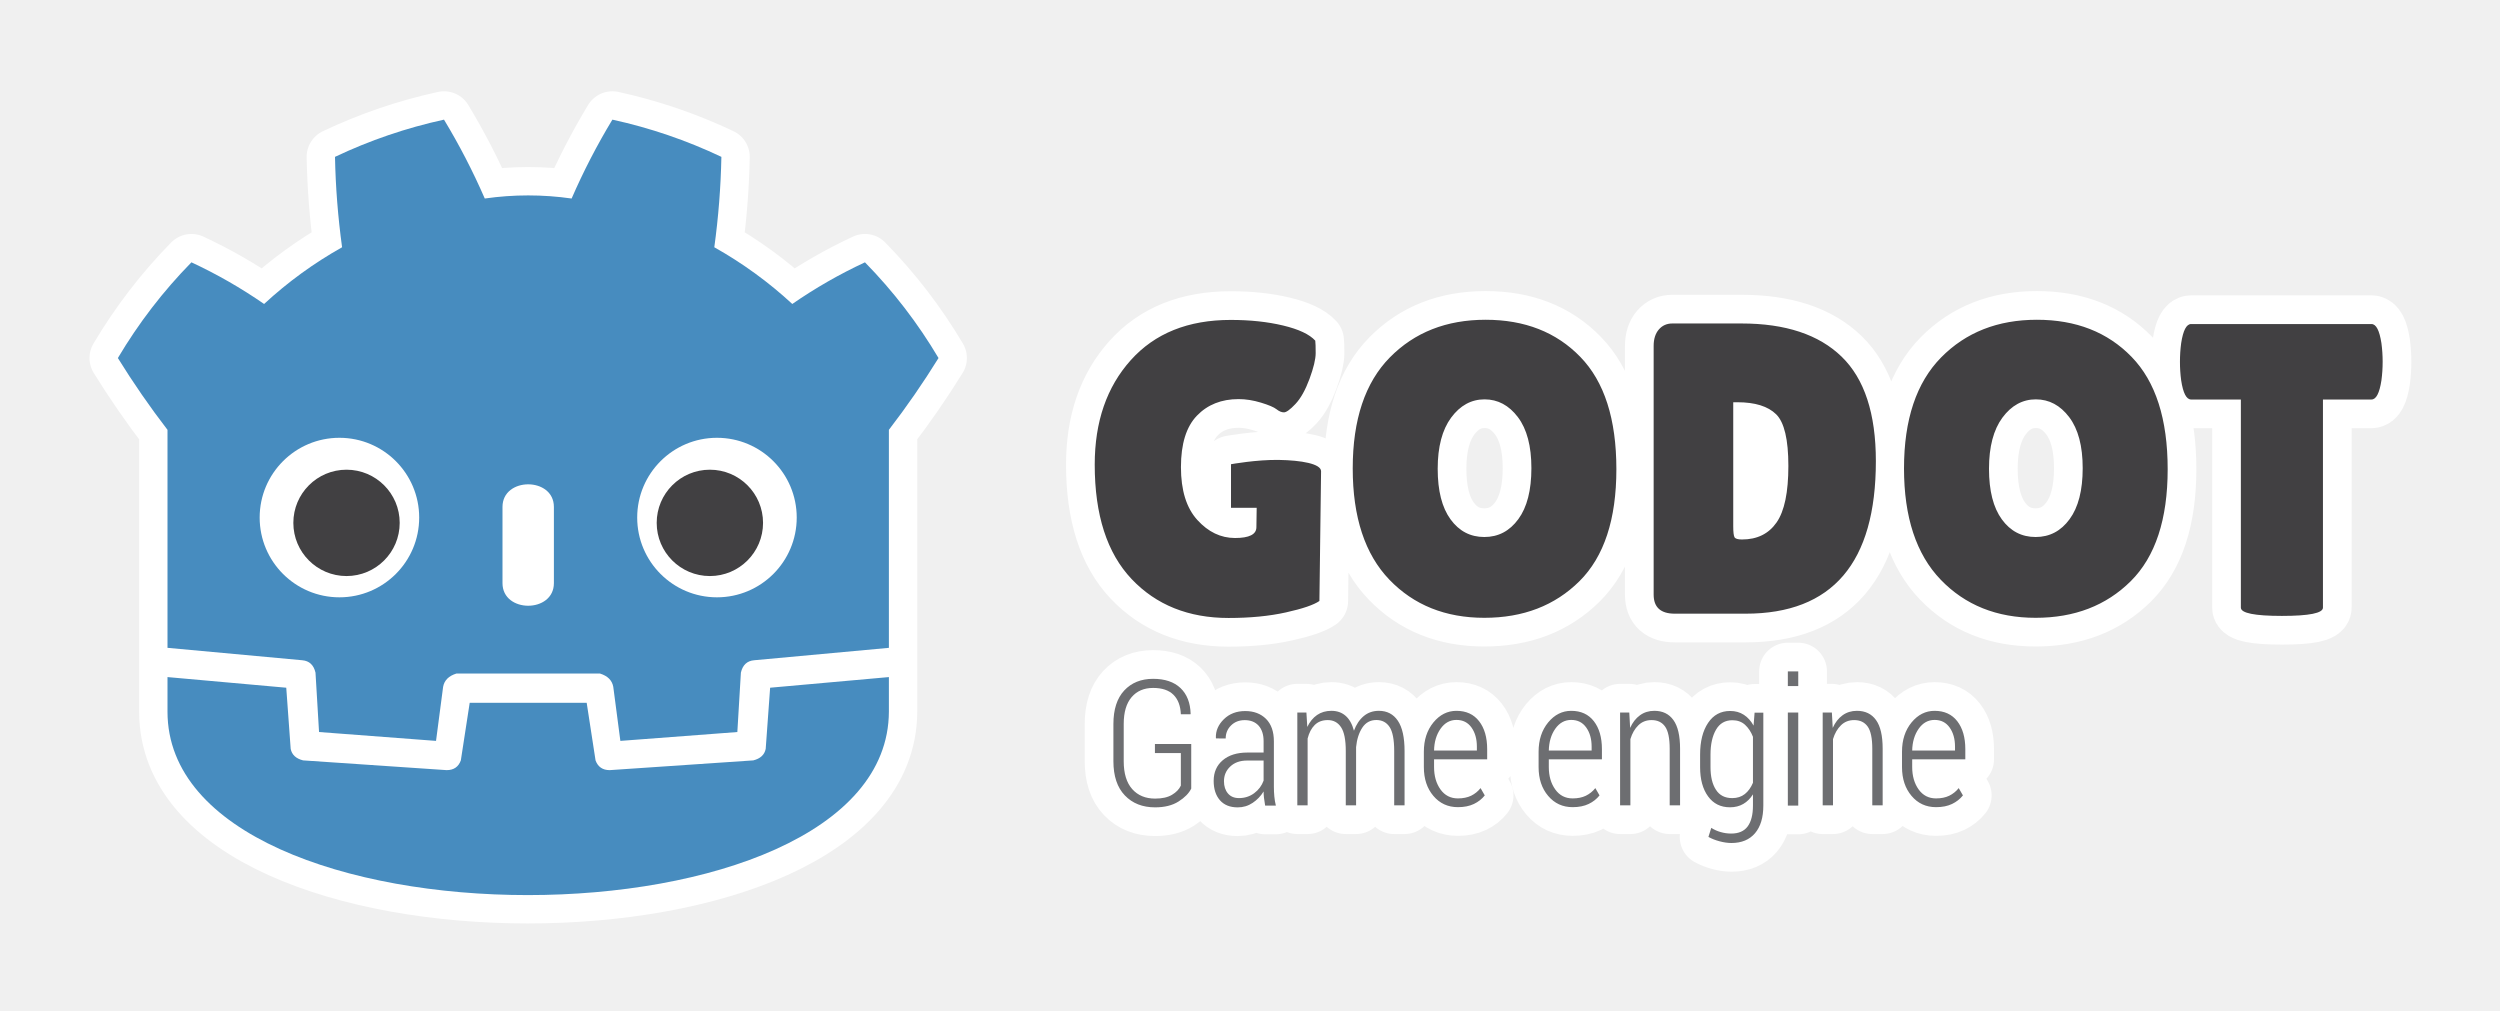
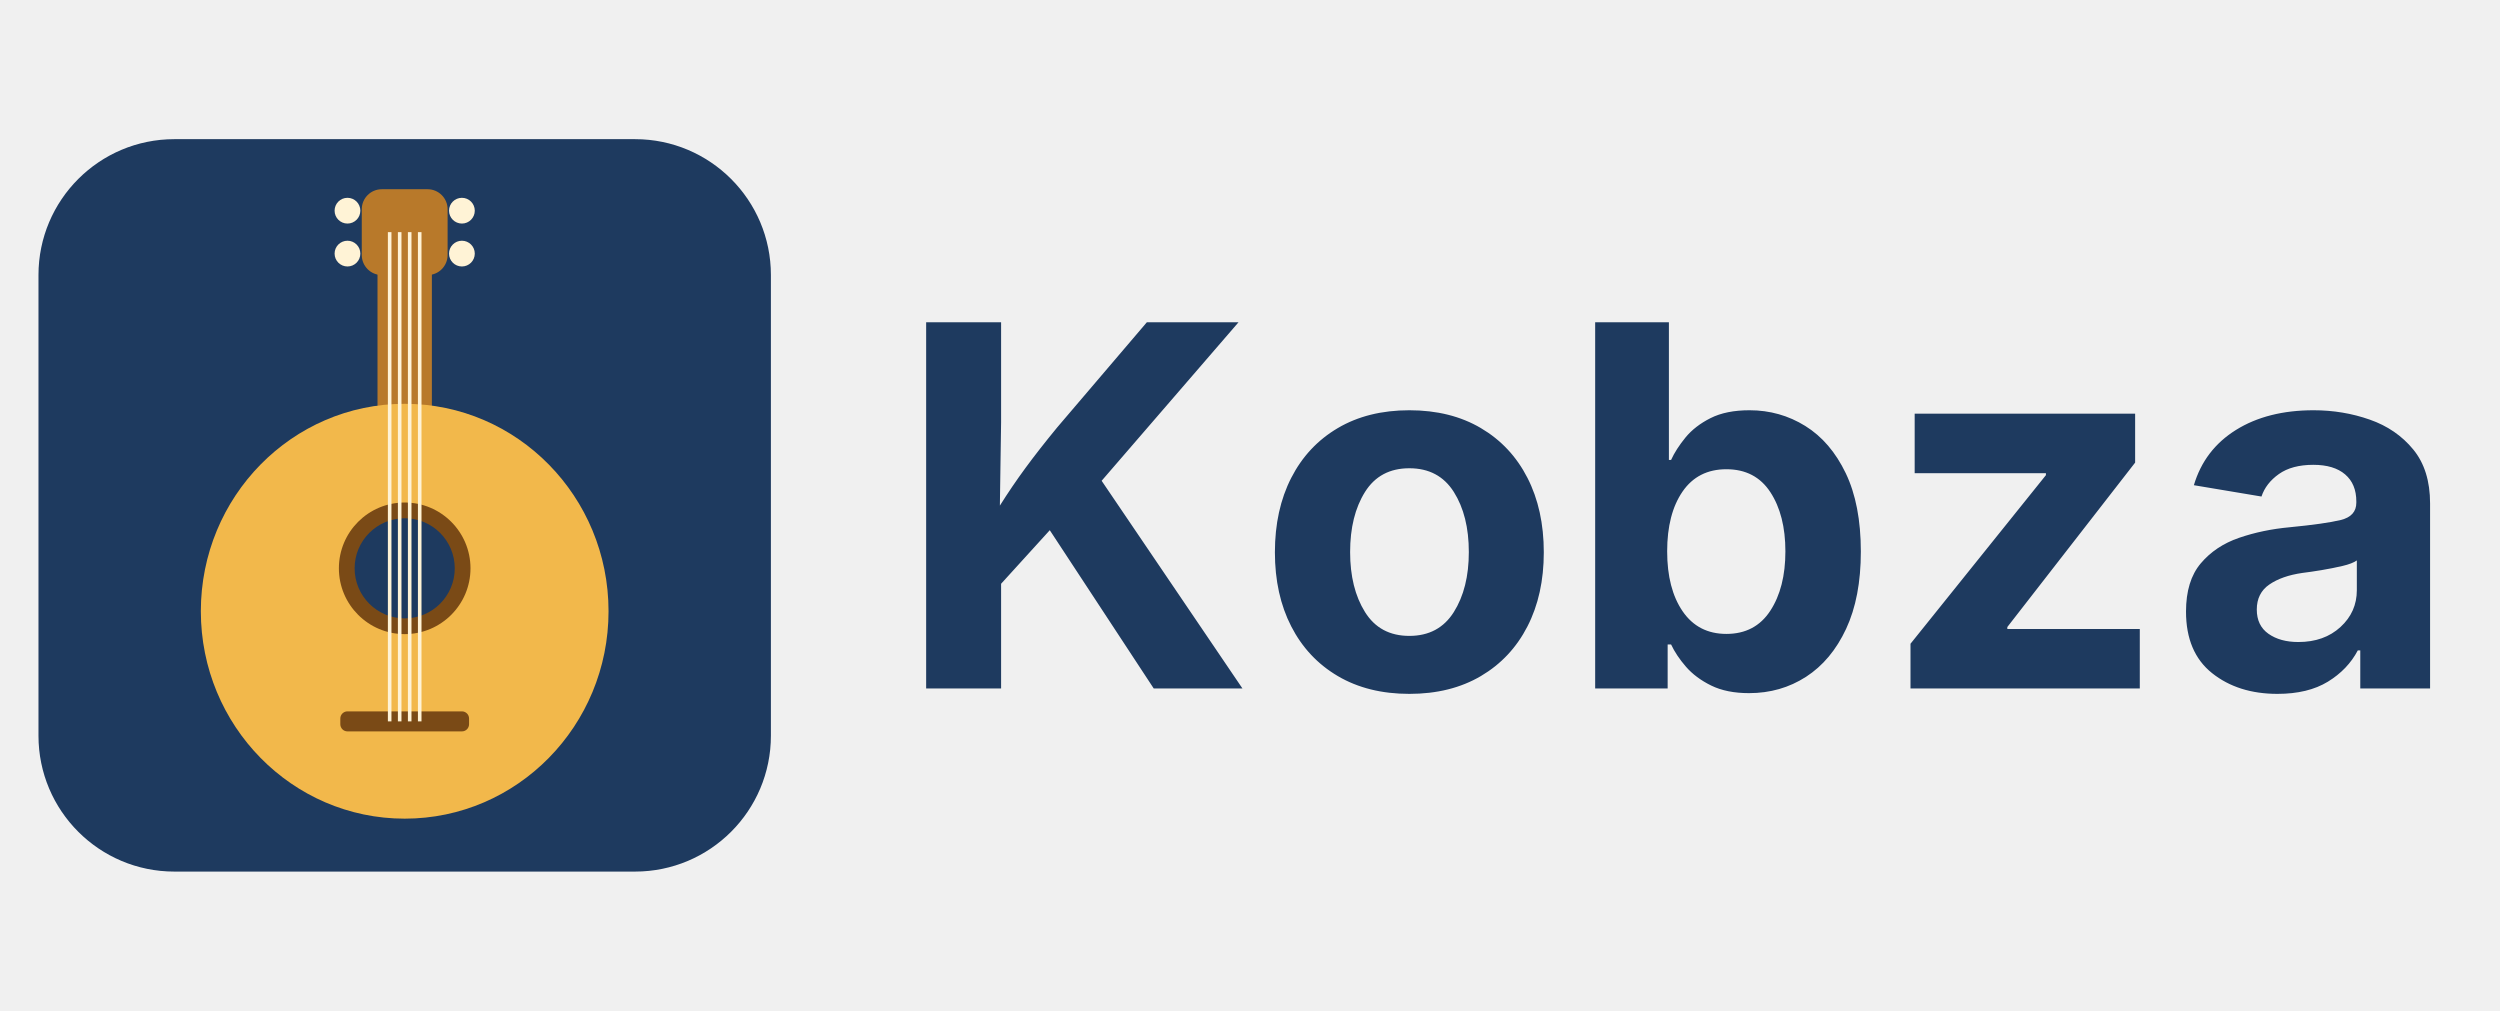
<svg xmlns="http://www.w3.org/2000/svg" width="1024" height="414">
-   <path stroke="#fff" stroke-linejoin="round" stroke-width="23.5" d="M523.82 188.382c-9.142-.142-19.603 1.764-19.603 1.764v17.842h10.52l-.117 7.953c0 2.946-2.92 4.427-8.747 4.427-5.831 0-10.982-2.47-15.45-7.395-4.48-4.932-6.708-12.141-6.708-21.64 0-9.519 2.176-16.537 6.536-21.065 4.35-4.524 10.05-6.794 17.064-6.794 2.946 0 5.996.476 9.168 1.445 3.174.962 5.293 1.863 6.375 2.707 1.072.867 2.09 1.277 3.056 1.277.96 0 2.513-1.122 4.66-3.392 2.153-2.263 4.082-5.693 5.782-10.267 1.694-4.598 2.543-8.122 2.543-10.621 0-2.48-.054-4.19-.164-5.092-2.379-2.603-6.767-4.666-13.168-6.2-6.39-1.53-13.552-2.289-21.476-2.289-17.438 0-31.073 5.49-40.92 16.47-9.855 10.982-14.773 25.24-14.773 42.79 0 20.607 5.035 36.227 15.103 46.868 10.085 10.64 23.327 15.953 39.743 15.953 8.827 0 16.664-.76 23.51-2.289 6.853-1.523 11.41-3.088 13.676-4.67l.68-53.137c0-3.087-8.149-4.488-17.29-4.645zm84.247-24.804c-5.431 0-9.98 2.496-13.671 7.47-3.672 4.98-5.517 11.969-5.517 20.963 0 9.013 1.754 15.914 5.27 20.722 3.508 4.823 8.117 7.225 13.835 7.225 5.715 0 10.358-2.432 13.924-7.313q5.351-7.293 5.353-20.884c0-9.054-1.846-16.023-5.524-20.89q-5.51-7.292-13.67-7.293m-.083 89.477c-15.9 0-28.868-5.203-38.89-15.61q-15.016-15.624-15.017-45.592c0-19.992 5.063-35.128 15.191-45.435 10.131-10.293 23.209-15.444 39.228-15.444 16.016 0 28.954 5.058 38.795 15.204 9.858 10.126 14.778 25.477 14.778 46.009 0 20.546-5.034 35.828-15.114 45.856-10.08 10.008-23.062 15.012-38.971 15.012m101.95-88.298v50.788c0 2.37.176 3.866.515 4.493.337.624 1.358.937 3.052.937 6.232 0 10.954-2.328 14.181-6.97 3.235-4.636 4.835-12.356 4.835-23.168 0-10.817-1.674-17.865-5-21.139-3.344-3.283-8.64-4.94-15.884-4.94zm-32.599 78.798V141.681c0-2.832.704-5.067 2.126-6.724 1.413-1.632 3.25-2.461 5.521-2.461h28.357c17.994 0 31.664 4.54 40.994 13.597 9.347 9.054 14.02 23.31 14.02 42.784 0 41.66-17.778 62.486-53.326 62.486h-29.03c-5.769 0-8.662-2.597-8.662-7.808m156.544-79.977c-5.432 0-9.994 2.496-13.678 7.47q-5.507 7.471-5.508 20.963c0 9.013 1.758 15.914 5.262 20.722 3.505 4.823 8.119 7.225 13.837 7.225 5.717 0 10.363-2.432 13.924-7.313q5.354-7.293 5.355-20.884c0-9.054-1.843-16.023-5.522-20.89-3.68-4.861-8.23-7.293-13.67-7.293m-.087 89.477q-23.86 0-38.88-15.61-15.03-15.624-15.03-45.592c0-19.992 5.065-35.128 15.191-45.435 10.139-10.293 23.209-15.444 39.233-15.444 16.02 0 28.946 5.058 38.8 15.204 9.85 10.126 14.772 25.477 14.772 46.009 0 20.546-5.037 35.828-15.115 45.856-10.076 10.008-23.07 15.012-38.971 15.012m117.69-4.17c0 2.251-5.597 3.392-16.809 3.392-11.202 0-16.815-1.141-16.815-3.392v-85.248h-20.371c-1.928 0-3.286-2.597-4.077-7.818a56 56 0 0 1-.501-7.636c0-2.592.162-5.146.501-7.636.79-5.205 2.15-7.823 4.077-7.823h73.864c1.924 0 3.277 2.617 4.078 7.823.333 2.49.505 5.043.505 7.636 0 2.608-.172 5.152-.505 7.637-.8 5.22-2.154 7.817-4.078 7.817h-19.87z" />
-   <path fill="#414042" d="M523.82 188.382c-9.142-.142-19.603 1.764-19.603 1.764v17.842h10.52l-.117 7.953c0 2.946-2.92 4.427-8.747 4.427-5.831 0-10.982-2.47-15.45-7.395-4.48-4.932-6.708-12.141-6.708-21.64 0-9.519 2.176-16.537 6.536-21.065 4.35-4.524 10.05-6.794 17.064-6.794 2.946 0 5.996.476 9.168 1.445 3.174.962 5.293 1.863 6.375 2.707 1.072.867 2.09 1.277 3.056 1.277.96 0 2.513-1.122 4.66-3.392 2.153-2.263 4.082-5.693 5.782-10.267 1.694-4.598 2.543-8.122 2.543-10.621 0-2.48-.054-4.19-.164-5.092-2.379-2.603-6.767-4.666-13.168-6.2-6.39-1.53-13.552-2.289-21.476-2.289-17.438 0-31.073 5.49-40.92 16.47-9.855 10.982-14.773 25.24-14.773 42.79 0 20.607 5.035 36.227 15.103 46.868 10.085 10.64 23.327 15.953 39.743 15.953 8.827 0 16.664-.76 23.51-2.289 6.853-1.523 11.41-3.088 13.676-4.67l.68-53.137c0-3.087-8.149-4.488-17.29-4.645m84.247-24.804c-5.431 0-9.98 2.496-13.671 7.47-3.672 4.98-5.517 11.969-5.517 20.963 0 9.013 1.754 15.914 5.27 20.722 3.508 4.823 8.117 7.225 13.835 7.225 5.715 0 10.358-2.432 13.924-7.313q5.351-7.293 5.353-20.884c0-9.054-1.846-16.023-5.524-20.89q-5.51-7.292-13.67-7.293m-.083 89.477c-15.9 0-28.868-5.203-38.89-15.61q-15.016-15.624-15.017-45.592c0-19.992 5.063-35.128 15.191-45.435 10.131-10.293 23.209-15.444 39.228-15.444 16.016 0 28.954 5.058 38.795 15.204 9.858 10.126 14.778 25.477 14.778 46.009 0 20.546-5.034 35.828-15.114 45.856-10.08 10.008-23.062 15.012-38.971 15.012m101.95-88.298v50.788c0 2.37.176 3.866.515 4.493.337.624 1.358.937 3.052.937 6.232 0 10.954-2.328 14.181-6.97 3.235-4.636 4.835-12.356 4.835-23.168 0-10.817-1.674-17.865-5-21.139-3.344-3.283-8.64-4.94-15.884-4.94zm-32.599 78.798V141.681c0-2.832.704-5.067 2.126-6.724 1.413-1.632 3.25-2.461 5.521-2.461h28.357c17.994 0 31.664 4.54 40.994 13.597 9.347 9.054 14.02 23.31 14.02 42.784 0 41.66-17.778 62.486-53.326 62.486h-29.03c-5.769 0-8.662-2.597-8.662-7.808m156.544-79.977c-5.432 0-9.994 2.496-13.678 7.47q-5.507 7.471-5.508 20.963c0 9.013 1.758 15.914 5.262 20.722 3.505 4.823 8.119 7.225 13.837 7.225 5.717 0 10.363-2.432 13.924-7.313q5.354-7.293 5.355-20.884c0-9.054-1.843-16.023-5.522-20.89-3.68-4.861-8.23-7.293-13.67-7.293m-.087 89.477q-23.86 0-38.88-15.61-15.03-15.624-15.03-45.592c0-19.992 5.065-35.128 15.191-45.435 10.139-10.293 23.209-15.444 39.233-15.444 16.02 0 28.946 5.058 38.8 15.204 9.85 10.126 14.772 25.477 14.772 46.009 0 20.546-5.037 35.828-15.115 45.856-10.076 10.008-23.07 15.012-38.971 15.012m117.69-4.17c0 2.251-5.597 3.392-16.809 3.392-11.202 0-16.815-1.141-16.815-3.392v-85.248h-20.371c-1.928 0-3.286-2.597-4.077-7.818a56 56 0 0 1-.501-7.636c0-2.592.162-5.146.501-7.636.79-5.205 2.15-7.823 4.077-7.823h73.864c1.924 0 3.277 2.617 4.078 7.823.333 2.49.505 5.043.505 7.636 0 2.608-.172 5.152-.505 7.637-.8 5.22-2.154 7.817-4.078 7.817h-19.87z" />
-   <path stroke="#fff" stroke-linejoin="round" stroke-width="23.5" d="M487.93 322.997c-.94 1.926-2.664 3.691-5.188 5.289-2.52 1.607-5.722 2.406-9.611 2.406-5.132 0-9.259-1.617-12.394-4.887-3.122-3.243-4.686-7.92-4.686-14.022V296.57c0-5.97 1.473-10.548 4.431-13.743 2.95-3.17 6.903-4.78 11.84-4.78 4.824 0 8.564 1.27 11.212 3.781 2.639 2.519 4.025 6.038 4.146 10.532l-.066.2h-3.94c-.14-3.443-1.14-6.101-3.022-7.979-1.871-1.861-4.655-2.803-8.33-2.803-3.72 0-6.668 1.259-8.823 3.785-2.15 2.518-3.224 6.17-3.224 10.968v15.301q.001 7.462 3.476 11.382c2.316 2.592 5.438 3.892 9.38 3.892 2.876 0 5.19-.51 6.92-1.554 1.738-1.028 2.942-2.285 3.624-3.775V308.45h-10.618v-3.704h14.873zm19.557 3.902c2.336 0 4.416-.661 6.232-2.01 1.82-1.353 3.096-3.063 3.852-5.146v-8.224h-6.756q-4.31 0-6.896 2.442c-1.726 1.617-2.581 3.637-2.581 6.037 0 2.03.534 3.696 1.616 4.981 1.08 1.289 2.59 1.92 4.533 1.92m10.715 3.068a99 99 0 0 1-.48-3.225 22 22 0 0 1-.15-2.562 14.9 14.9 0 0 1-4.483 4.675c-1.836 1.236-3.878 1.848-6.128 1.848-3.147 0-5.567-.975-7.28-2.927-1.702-1.96-2.563-4.6-2.563-7.936 0-3.523 1.237-6.35 3.72-8.448 2.48-2.098 5.85-3.147 10.09-3.147h6.643v-4.672c0-2.686-.686-4.802-2.032-6.331-1.375-1.51-3.264-2.275-5.701-2.275-2.268 0-4.139.722-5.608 2.182-1.463 1.45-2.19 3.224-2.19 5.337l-3.944-.035-.07-.206c-.11-2.866.973-5.4 3.261-7.646 2.279-2.24 5.203-3.352 8.761-3.352 3.517 0 6.347 1.069 8.509 3.2q3.224 3.227 3.226 9.21v18.645c0 1.358.064 2.677.183 3.936a25 25 0 0 0 .627 3.729zm16.905-38.108.36 5.9c1-2.112 2.339-3.739 3.998-4.896q2.498-1.711 5.874-1.711c2.296 0 4.232.668 5.794 2.02 1.562 1.347 2.714 3.387 3.446 6.127.938-2.529 2.264-4.528 3.986-5.975 1.722-1.45 3.812-2.172 6.23-2.172 3.335 0 5.923 1.35 7.755 4.05 1.841 2.705 2.759 6.856 2.759 12.464v22.207h-4.246v-22.28c0-4.663-.645-7.946-1.9-9.834-1.261-1.89-3.071-2.842-5.41-2.842-2.462 0-4.384 1.04-5.767 3.152-1.375 2.112-2.223 4.754-2.531 7.945v23.86h-4.224v-22.258c0-4.554-.639-7.812-1.945-9.759-1.299-1.946-3.107-2.912-5.427-2.912-2.218 0-4.013.677-5.358 2.02-1.353 1.349-2.315 3.195-2.899 5.538v27.369h-4.22v-38.014zm61.457 3.021q-3.966 0-6.517 3.613c-1.705 2.415-2.585 5.392-2.656 8.938h17.537v-1.626c0-3.137-.736-5.75-2.21-7.822-1.482-2.075-3.53-3.103-6.154-3.103m.598 35.735c-4.099 0-7.451-1.543-10.055-4.621q-3.895-4.61-3.896-11.793v-6.313c0-4.798 1.303-8.798 3.912-11.979 2.616-3.167 5.758-4.75 9.441-4.75 3.983 0 7.068 1.413 9.27 4.246q3.313 4.257 3.312 11.434v4.171H587.39v3.162c0 3.68.882 6.744 2.635 9.19 1.757 2.45 4.144 3.666 7.136 3.666 2.077 0 3.888-.367 5.396-1.089a11.1 11.1 0 0 0 3.877-3.132l1.728 2.99c-1.148 1.456-2.634 2.633-4.45 3.505-1.811.868-4 1.312-6.551 1.312m46.411-35.734q-3.976 0-6.528 3.613-2.54 3.62-2.652 8.938h17.54v-1.626c0-3.137-.733-5.75-2.216-7.822-1.475-2.075-3.52-3.103-6.144-3.103m.593 35.735c-4.1 0-7.446-1.543-10.045-4.621q-3.91-4.61-3.91-11.793v-6.313c0-4.798 1.309-8.798 3.913-11.979 2.623-3.167 5.766-4.75 9.45-4.75 3.975 0 7.072 1.413 9.27 4.246 2.2 2.837 3.304 6.65 3.304 11.434v4.171h-21.755v3.162q0 5.52 2.647 9.19c1.747 2.45 4.124 3.666 7.125 3.666 2.087 0 3.888-.367 5.392-1.089a11.2 11.2 0 0 0 3.894-3.132l1.717 2.99c-1.15 1.456-2.633 2.633-4.451 3.505-1.81.868-3.997 1.312-6.55 1.312m23.189-38.755.345 6.284c1.014-2.23 2.353-3.962 4.034-5.166 1.667-1.21 3.63-1.824 5.887-1.824 3.396 0 5.998 1.256 7.804 3.78 1.826 2.518 2.73 6.434 2.73 11.749v23.191h-4.249V306.72c0-4.343-.636-7.377-1.9-9.137-1.258-1.76-3.107-2.636-5.513-2.636-2.158 0-3.968.701-5.419 2.126-1.457 1.412-2.543 3.294-3.267 5.666v27.134h-4.219V291.86zm33.27 22.395c0 3.858.73 6.926 2.213 9.208 1.465 2.304 3.695 3.443 6.671 3.443 2.04 0 3.757-.544 5.167-1.657 1.405-1.113 2.514-2.662 3.336-4.627V301.79c-.79-2.025-1.874-3.66-3.244-4.92-1.368-1.24-3.102-1.863-5.186-1.863-2.97 0-5.216 1.294-6.708 3.891-1.502 2.603-2.25 5.995-2.25 10.161zm-4.262-5.195c0-5.386 1.088-9.714 3.274-12.975 2.169-3.245 5.187-4.871 9.03-4.871 2.134 0 4.007.52 5.607 1.564 1.603 1.024 2.928 2.523 3.992 4.43l.412-5.287h3.581v38.048c0 4.871-1.13 8.646-3.4 11.317-2.271 2.66-5.499 4.009-9.666 4.009-1.5 0-3.11-.235-4.832-.691-1.724-.456-3.252-1.054-4.59-1.805l1.168-3.704a14.1 14.1 0 0 0 3.831 1.716 15.2 15.2 0 0 0 4.352.616q4.536-.001 6.71-2.905c1.452-1.961 2.18-4.798 2.18-8.553v-4.597c-1.079 1.71-2.402 3.024-3.97 3.93-1.563.912-3.39 1.368-5.448 1.368-3.818 0-6.814-1.496-8.976-4.486-2.167-2.983-3.255-6.965-3.255-11.93zm40.2 20.916h-4.266V291.86h4.266zm0-48.968h-4.266v-6.005h4.266zm13.774 10.852.346 6.284c1.016-2.23 2.35-3.962 4.027-5.166 1.677-1.21 3.643-1.824 5.89-1.824 3.397 0 6.01 1.256 7.82 3.78 1.821 2.518 2.717 6.434 2.717 11.749v23.191h-4.248V306.72c0-4.343-.635-7.377-1.897-9.137-1.268-1.76-3.103-2.636-5.517-2.636-2.157 0-3.962.701-5.412 2.126-1.455 1.412-2.545 3.294-3.266 5.666v27.134h-4.224V291.86zm42.074 3.021q-3.978 0-6.518 3.613-2.547 3.62-2.66 8.938h17.54v-1.626c0-3.137-.731-5.75-2.21-7.822-1.476-2.075-3.525-3.103-6.152-3.103m.602 35.735c-4.11 0-7.456-1.543-10.048-4.621q-3.903-4.61-3.903-11.793v-6.313c0-4.798 1.302-8.798 3.91-11.979q3.924-4.75 9.439-4.75c3.978 0 7.077 1.413 9.283 4.246 2.197 2.837 3.3 6.65 3.3 11.434v4.171h-21.76v3.162c0 3.68.887 6.744 2.642 9.19 1.754 2.45 4.133 3.666 7.137 3.666 2.08 0 3.88-.367 5.382-1.089a11.16 11.16 0 0 0 3.897-3.132l1.725 2.99c-1.156 1.456-2.64 2.633-4.454 3.505-1.81.868-3.998 1.312-6.55 1.312" />
-   <path fill="#6d6e71" d="M487.93 322.997c-.94 1.926-2.664 3.691-5.188 5.289-2.52 1.607-5.722 2.406-9.611 2.406-5.132 0-9.259-1.617-12.394-4.887-3.122-3.243-4.686-7.92-4.686-14.022V296.57c0-5.97 1.473-10.548 4.431-13.743 2.95-3.17 6.903-4.78 11.84-4.78 4.824 0 8.564 1.27 11.212 3.781 2.639 2.519 4.025 6.038 4.146 10.532l-.066.2h-3.94c-.14-3.443-1.14-6.101-3.022-7.979-1.871-1.861-4.655-2.803-8.33-2.803-3.72 0-6.668 1.259-8.823 3.785-2.15 2.518-3.224 6.17-3.224 10.968v15.301q.001 7.462 3.476 11.382c2.316 2.592 5.438 3.892 9.38 3.892 2.876 0 5.19-.51 6.92-1.554 1.738-1.028 2.942-2.285 3.624-3.775V308.45h-10.618v-3.704h14.873zm19.557 3.902c2.336 0 4.416-.661 6.232-2.01 1.82-1.353 3.096-3.063 3.852-5.146v-8.224h-6.756q-4.31 0-6.896 2.442c-1.726 1.617-2.581 3.637-2.581 6.037 0 2.03.534 3.696 1.616 4.981 1.08 1.289 2.59 1.92 4.533 1.92m10.715 3.068a99 99 0 0 1-.48-3.225 22 22 0 0 1-.15-2.562 14.9 14.9 0 0 1-4.483 4.675c-1.836 1.236-3.878 1.848-6.128 1.848-3.147 0-5.567-.975-7.28-2.927-1.702-1.96-2.563-4.6-2.563-7.936 0-3.523 1.237-6.35 3.72-8.448 2.48-2.098 5.85-3.147 10.09-3.147h6.643v-4.672c0-2.686-.686-4.802-2.032-6.331-1.375-1.51-3.264-2.275-5.701-2.275-2.268 0-4.139.722-5.608 2.182-1.463 1.45-2.19 3.224-2.19 5.337l-3.944-.035-.07-.206c-.11-2.866.973-5.4 3.261-7.646 2.279-2.24 5.203-3.352 8.761-3.352 3.517 0 6.347 1.069 8.509 3.2q3.224 3.227 3.226 9.21v18.645c0 1.358.064 2.677.183 3.936a25 25 0 0 0 .627 3.729zm16.905-38.108.36 5.9c1-2.112 2.339-3.739 3.998-4.896q2.498-1.711 5.874-1.711c2.296 0 4.232.668 5.794 2.02 1.562 1.347 2.714 3.387 3.446 6.127.938-2.529 2.264-4.528 3.986-5.975 1.722-1.45 3.812-2.172 6.23-2.172 3.335 0 5.923 1.35 7.755 4.05 1.841 2.705 2.759 6.856 2.759 12.464v22.207h-4.246v-22.28c0-4.663-.645-7.946-1.9-9.834-1.261-1.89-3.071-2.842-5.41-2.842-2.462 0-4.384 1.04-5.767 3.152-1.375 2.112-2.223 4.754-2.531 7.945v23.86h-4.224v-22.258c0-4.554-.639-7.812-1.945-9.759-1.299-1.946-3.107-2.912-5.427-2.912-2.218 0-4.013.677-5.358 2.02-1.353 1.349-2.315 3.195-2.899 5.538v27.369h-4.22v-38.014zm61.457 3.021q-3.966 0-6.517 3.613c-1.705 2.415-2.585 5.392-2.656 8.938h17.537v-1.626c0-3.137-.736-5.75-2.21-7.822-1.482-2.075-3.53-3.103-6.154-3.103m.598 35.735c-4.099 0-7.451-1.543-10.055-4.621q-3.895-4.61-3.896-11.793v-6.313c0-4.798 1.303-8.798 3.912-11.979 2.616-3.167 5.758-4.75 9.441-4.75 3.983 0 7.068 1.413 9.27 4.246q3.313 4.257 3.312 11.434v4.171H587.39v3.162c0 3.68.882 6.744 2.635 9.19 1.757 2.45 4.144 3.666 7.136 3.666 2.077 0 3.888-.367 5.396-1.089a11.1 11.1 0 0 0 3.877-3.132l1.728 2.99c-1.148 1.456-2.634 2.633-4.45 3.505-1.811.868-4 1.312-6.551 1.312m46.411-35.734q-3.976 0-6.528 3.613-2.54 3.62-2.652 8.938h17.54v-1.626c0-3.137-.733-5.75-2.216-7.822-1.475-2.075-3.52-3.103-6.144-3.103m.593 35.735c-4.1 0-7.446-1.543-10.045-4.621q-3.91-4.61-3.91-11.793v-6.313c0-4.798 1.309-8.798 3.913-11.979 2.623-3.167 5.766-4.75 9.45-4.75 3.975 0 7.072 1.413 9.27 4.246 2.2 2.837 3.304 6.65 3.304 11.434v4.171h-21.755v3.162q0 5.52 2.647 9.19c1.747 2.45 4.124 3.666 7.125 3.666 2.087 0 3.888-.367 5.392-1.089a11.2 11.2 0 0 0 3.894-3.132l1.717 2.99c-1.15 1.456-2.633 2.633-4.451 3.505-1.81.868-3.997 1.312-6.55 1.312m23.189-38.755.345 6.284c1.014-2.23 2.353-3.962 4.034-5.166 1.667-1.21 3.63-1.824 5.887-1.824 3.396 0 5.998 1.256 7.804 3.78 1.826 2.518 2.73 6.434 2.73 11.749v23.191h-4.249V306.72c0-4.343-.636-7.377-1.9-9.137-1.258-1.76-3.107-2.636-5.513-2.636-2.158 0-3.968.701-5.419 2.126-1.457 1.412-2.543 3.294-3.267 5.666v27.134h-4.219V291.86zm33.27 22.395c0 3.858.73 6.926 2.213 9.208 1.465 2.304 3.695 3.443 6.671 3.443 2.04 0 3.757-.544 5.167-1.657 1.405-1.113 2.514-2.662 3.336-4.627V301.79c-.79-2.025-1.874-3.66-3.244-4.92-1.368-1.24-3.102-1.863-5.186-1.863-2.97 0-5.216 1.294-6.708 3.891-1.502 2.603-2.25 5.995-2.25 10.161zm-4.262-5.195c0-5.386 1.088-9.714 3.274-12.975 2.169-3.245 5.187-4.871 9.03-4.871 2.134 0 4.007.52 5.607 1.564 1.603 1.024 2.928 2.523 3.992 4.43l.412-5.287h3.581v38.048c0 4.871-1.13 8.646-3.4 11.317-2.271 2.66-5.499 4.009-9.666 4.009-1.5 0-3.11-.235-4.832-.691-1.724-.456-3.252-1.054-4.59-1.805l1.168-3.704a14.1 14.1 0 0 0 3.831 1.716 15.2 15.2 0 0 0 4.352.616q4.536-.001 6.71-2.905c1.452-1.961 2.18-4.798 2.18-8.553v-4.597c-1.079 1.71-2.402 3.024-3.97 3.93-1.563.912-3.39 1.368-5.448 1.368-3.818 0-6.814-1.496-8.976-4.486-2.167-2.983-3.255-6.965-3.255-11.93zm40.2 20.916h-4.266V291.86h4.266zm0-48.968h-4.266v-6.005h4.266zm13.774 10.852.346 6.284c1.016-2.23 2.35-3.962 4.027-5.166 1.677-1.21 3.643-1.824 5.89-1.824 3.397 0 6.01 1.256 7.82 3.78 1.821 2.518 2.717 6.434 2.717 11.749v23.191h-4.248V306.72c0-4.343-.635-7.377-1.897-9.137-1.268-1.76-3.103-2.636-5.517-2.636-2.157 0-3.962.701-5.412 2.126-1.455 1.412-2.545 3.294-3.266 5.666v27.134h-4.224V291.86zm42.074 3.021q-3.978 0-6.518 3.613-2.547 3.62-2.66 8.938h17.54v-1.626c0-3.137-.731-5.75-2.21-7.822-1.476-2.075-3.525-3.103-6.152-3.103m.602 35.735c-4.11 0-7.456-1.543-10.048-4.621q-3.903-4.61-3.903-11.793v-6.313c0-4.798 1.302-8.798 3.91-11.979q3.924-4.75 9.439-4.75c3.978 0 7.077 1.413 9.283 4.246 2.197 2.837 3.3 6.65 3.3 11.434v4.171h-21.76v3.162c0 3.68.887 6.744 2.642 9.19 1.754 2.45 4.133 3.666 7.137 3.666 2.08 0 3.88-.367 5.382-1.089a11.16 11.16 0 0 0 3.897-3.132l1.725 2.99c-1.156 1.456-2.64 2.633-4.454 3.505-1.81.868-3.998 1.312-6.55 1.312" />
-   <g fill="#fff" transform="translate(30.492 21.054)scale(.363)">
-     <path d="M105 673v33q407 354 814 0v-33z" />
-     <path fill="none" stroke="#fff" stroke-linejoin="round" stroke-width="64" d="M105 745c0 276 813 276 814 0V427q30-39 56-81-35-59-83-108-43 20-82 47-40-37-88-64 7-51 8-102-59-28-123-42-26 43-46 89-49-7-98 0-20-46-46-89-64 14-123 42 1 51 8 102-48 27-88 64-39-27-82-47-48 49-83 108 26 42 56 81v318z" />
-     <path fill="#478cbf" d="m105 673 152 14q12 1 15 14l4 67 132 10 8-61q2-11 15-15h162q13 4 15 15l8 61 132-10 4-67q3-13 15-14l152-14V427q30-39 56-81-35-59-83-108-43 20-82 47-40-37-88-64 7-51 8-102-59-28-123-42-26 43-46 89-49-7-98 0-20-46-46-89-64 14-123 42 1 51 8 102-48 27-88 64-39-27-82-47-48 49-83 108 26 42 56 81zm0 33v39c0 276 813 276 814 0v-39l-134 12-5 69q-2 10-14 13l-162 11q-12 0-16-11l-10-65H446l-10 65q-4 11-16 11l-162-11q-12-3-14-13l-5-69z" />
-     <path d="M483 600c0 34 58 34 58 0v-86c0-34-58-34-58 0z" />
-     <circle cx="725" cy="526" r="90" />
-     <circle cx="299" cy="526" r="90" />
+   <g transform="translate(15.76 57)scale(.29297)">
+     <rect width="1024" height="1024" fill="#1e3a5f" rx="190" />
+     <rect width="120" height="120" x="452" y="70" fill="#b8792a" rx="28" />
+     <circle cx="432" cy="100" r="18" fill="#fff3d6" />
+     <circle cx="432" cy="160" r="18" fill="#fff3d6" />
+     <circle cx="592" cy="100" r="18" fill="#fff3d6" />
+     <circle cx="592" cy="160" r="18" fill="#fff3d6" />
+     <path fill="#b8792a" d="M474 170H550V520H474z" />
+     <ellipse cx="512" cy="660" fill="#f2b84b" rx="285" ry="290" />
+     <circle cx="512" cy="600" r="92" fill="#7a4a16" />
+     <circle cx="512" cy="600" r="70" fill="#1e3a5f" />
+     <rect width="180" height="28" x="422" y="800" fill="#7a4a16" rx="10" />
+     <path stroke="#fff3d6" stroke-width="5" d="M491 130V814 M505 130V814 M519 130V814 M533 130V814" />
  </g>
-   <g fill="#414042" transform="translate(30.492 21.054)scale(.363)">
-     <circle cx="307" cy="532" r="60" />
-     <circle cx="717" cy="532" r="60" />
-   </g>
+   <path fill="#1e3a5f" d="M379.35 282V132H410.05V172.97L409.55 207.1Q414.48 199.25 420.02 191.7Q425.56 184.15 433.01 175.09L469.75 132H507.3L451.23 196.93L508.91 282H472.57L429.99 217.17L410.05 239.11V282ZM577.27 284.21Q560.36 284.21 547.97 276.92Q535.59 269.62 528.9 256.58Q522.2 243.54 522.2 226.23Q522.2 208.81 528.9 195.72Q535.59 182.64 547.97 175.34Q560.36 168.04 577.27 168.04Q594.18 168.04 606.56 175.34Q618.95 182.64 625.64 195.72Q632.34 208.81 632.34 226.23Q632.34 243.54 625.64 256.58Q618.95 269.62 606.56 276.92Q594.18 284.21 577.27 284.21ZM577.27 260.46Q589.35 260.46 595.49 250.69Q601.63 240.93 601.63 226.13Q601.63 211.23 595.49 201.51Q589.35 191.8 577.27 191.8Q565.19 191.8 559.1 201.51Q553.01 211.23 553.01 226.13Q553.01 240.93 559.1 250.69Q565.19 260.46 577.27 260.46ZM716.4 283.91Q707.23 283.91 700.89 280.79Q694.55 277.67 690.57 273.09Q686.6 268.51 684.48 263.98H683.07V282H653.38V132H683.58V188.38H684.48Q686.5 183.95 690.37 179.21Q694.25 174.48 700.64 171.26Q707.03 168.04 716.6 168.04Q729.08 168.04 739.45 174.48Q749.82 180.93 756.01 193.81Q762.2 206.7 762.2 225.93Q762.2 244.65 756.16 257.59Q750.12 270.52 739.75 277.22Q729.38 283.91 716.4 283.91ZM707.13 259.65Q718.91 259.65 725.1 250.19Q731.3 240.72 731.3 225.83Q731.3 211.03 725.15 201.61Q719.01 192.2 707.13 192.2Q695.46 192.2 689.16 201.36Q682.87 210.52 682.87 225.83Q682.87 241.13 689.21 250.39Q695.56 259.65 707.13 259.65ZM782.54 282V263.68L838.01 194.62V193.81H784.25V169.45H874.55V189.48L822.2 256.83V257.64H876.46V282ZM932.84 284.21Q916.73 284.21 906.06 275.71Q895.39 267.2 895.39 250.49Q895.39 237.91 901.43 230.76Q907.47 223.61 917.13 220.29Q926.8 216.97 937.87 215.96Q952.37 214.55 958.76 212.99Q965.15 211.43 965.15 205.89V205.39Q965.15 198.24 960.57 194.32Q955.99 190.39 947.54 190.39Q938.78 190.39 933.44 194.16Q928.11 197.94 926.3 203.38L898.61 198.74Q902.94 184.15 915.88 176.09Q928.81 168.04 947.64 168.04Q959.72 168.04 970.64 171.87Q981.56 175.69 988.46 184.1Q995.36 192.5 995.36 206.19V282H966.77V266.4H965.76Q961.63 274.25 953.48 279.23Q945.32 284.21 932.84 284.21ZM941.4 262.97Q951.97 262.97 958.66 256.83Q965.36 250.69 965.36 241.73V229.55Q963.54 230.86 959.47 231.82Q955.39 232.77 950.86 233.53Q946.33 234.28 943.01 234.68Q934.65 235.89 929.52 239.42Q924.38 242.94 924.38 249.68Q924.38 256.23 929.16 259.6Q933.95 262.97 941.4 262.97Z" />
</svg>
